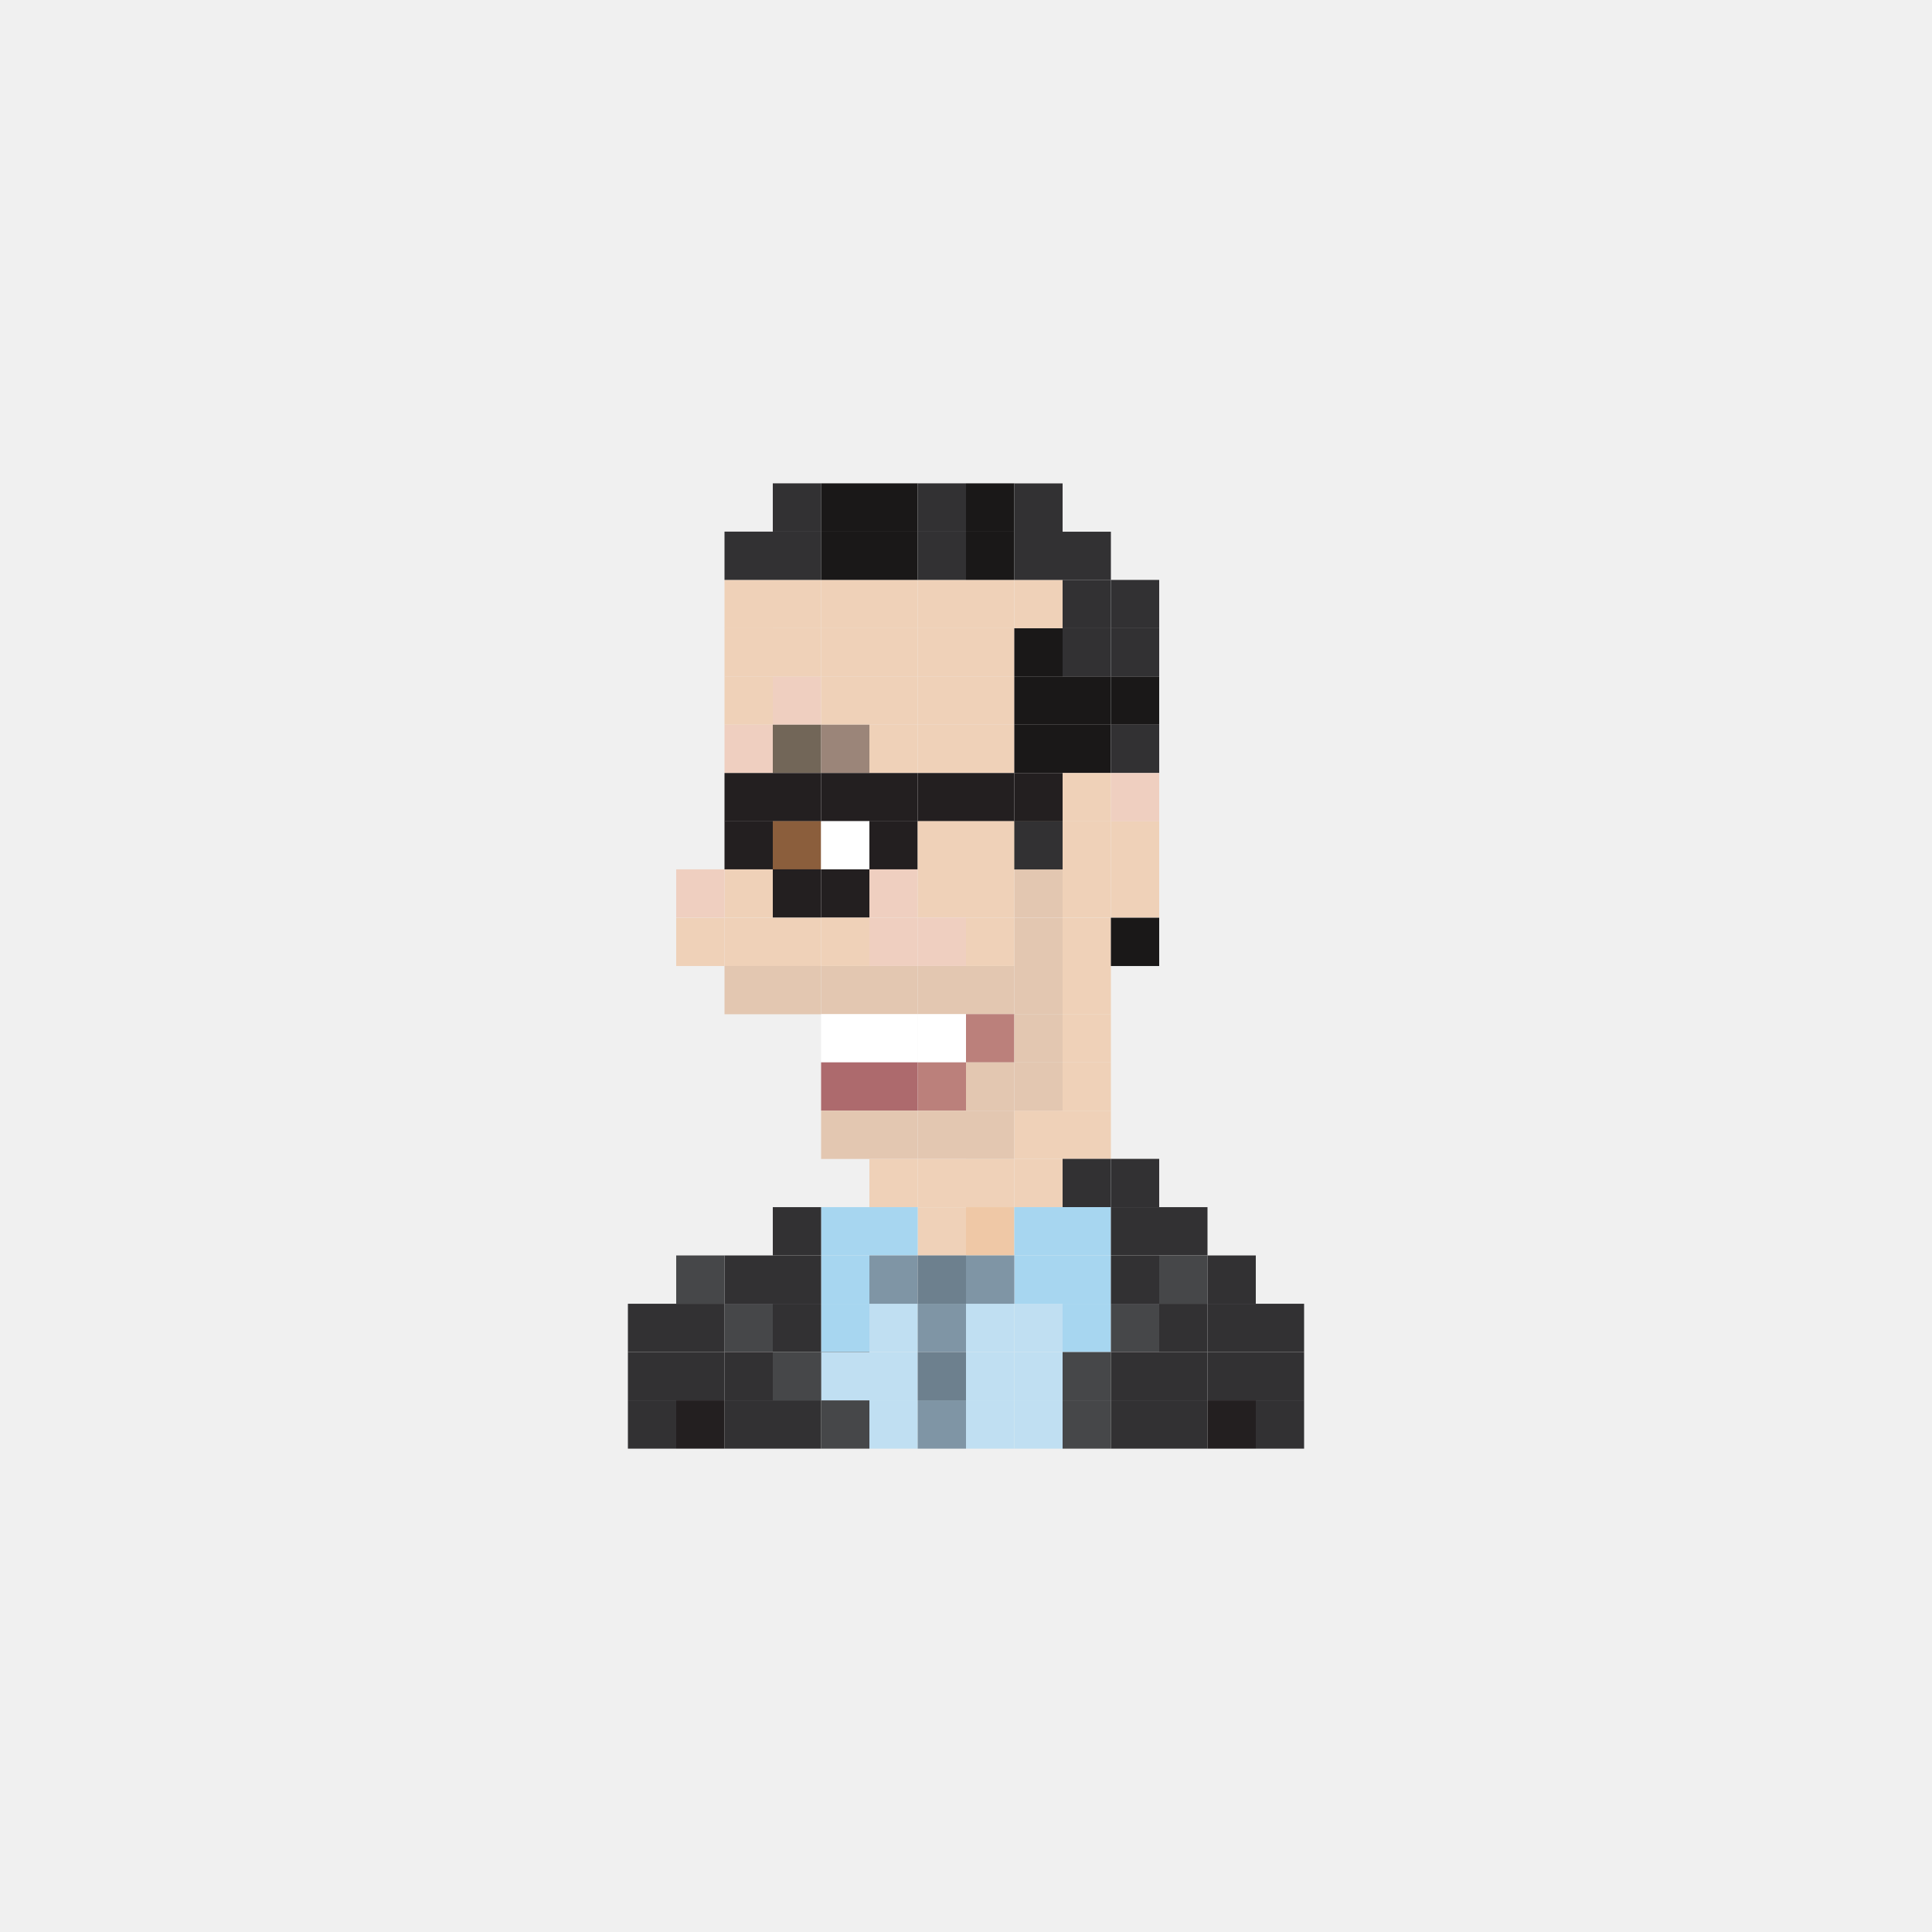
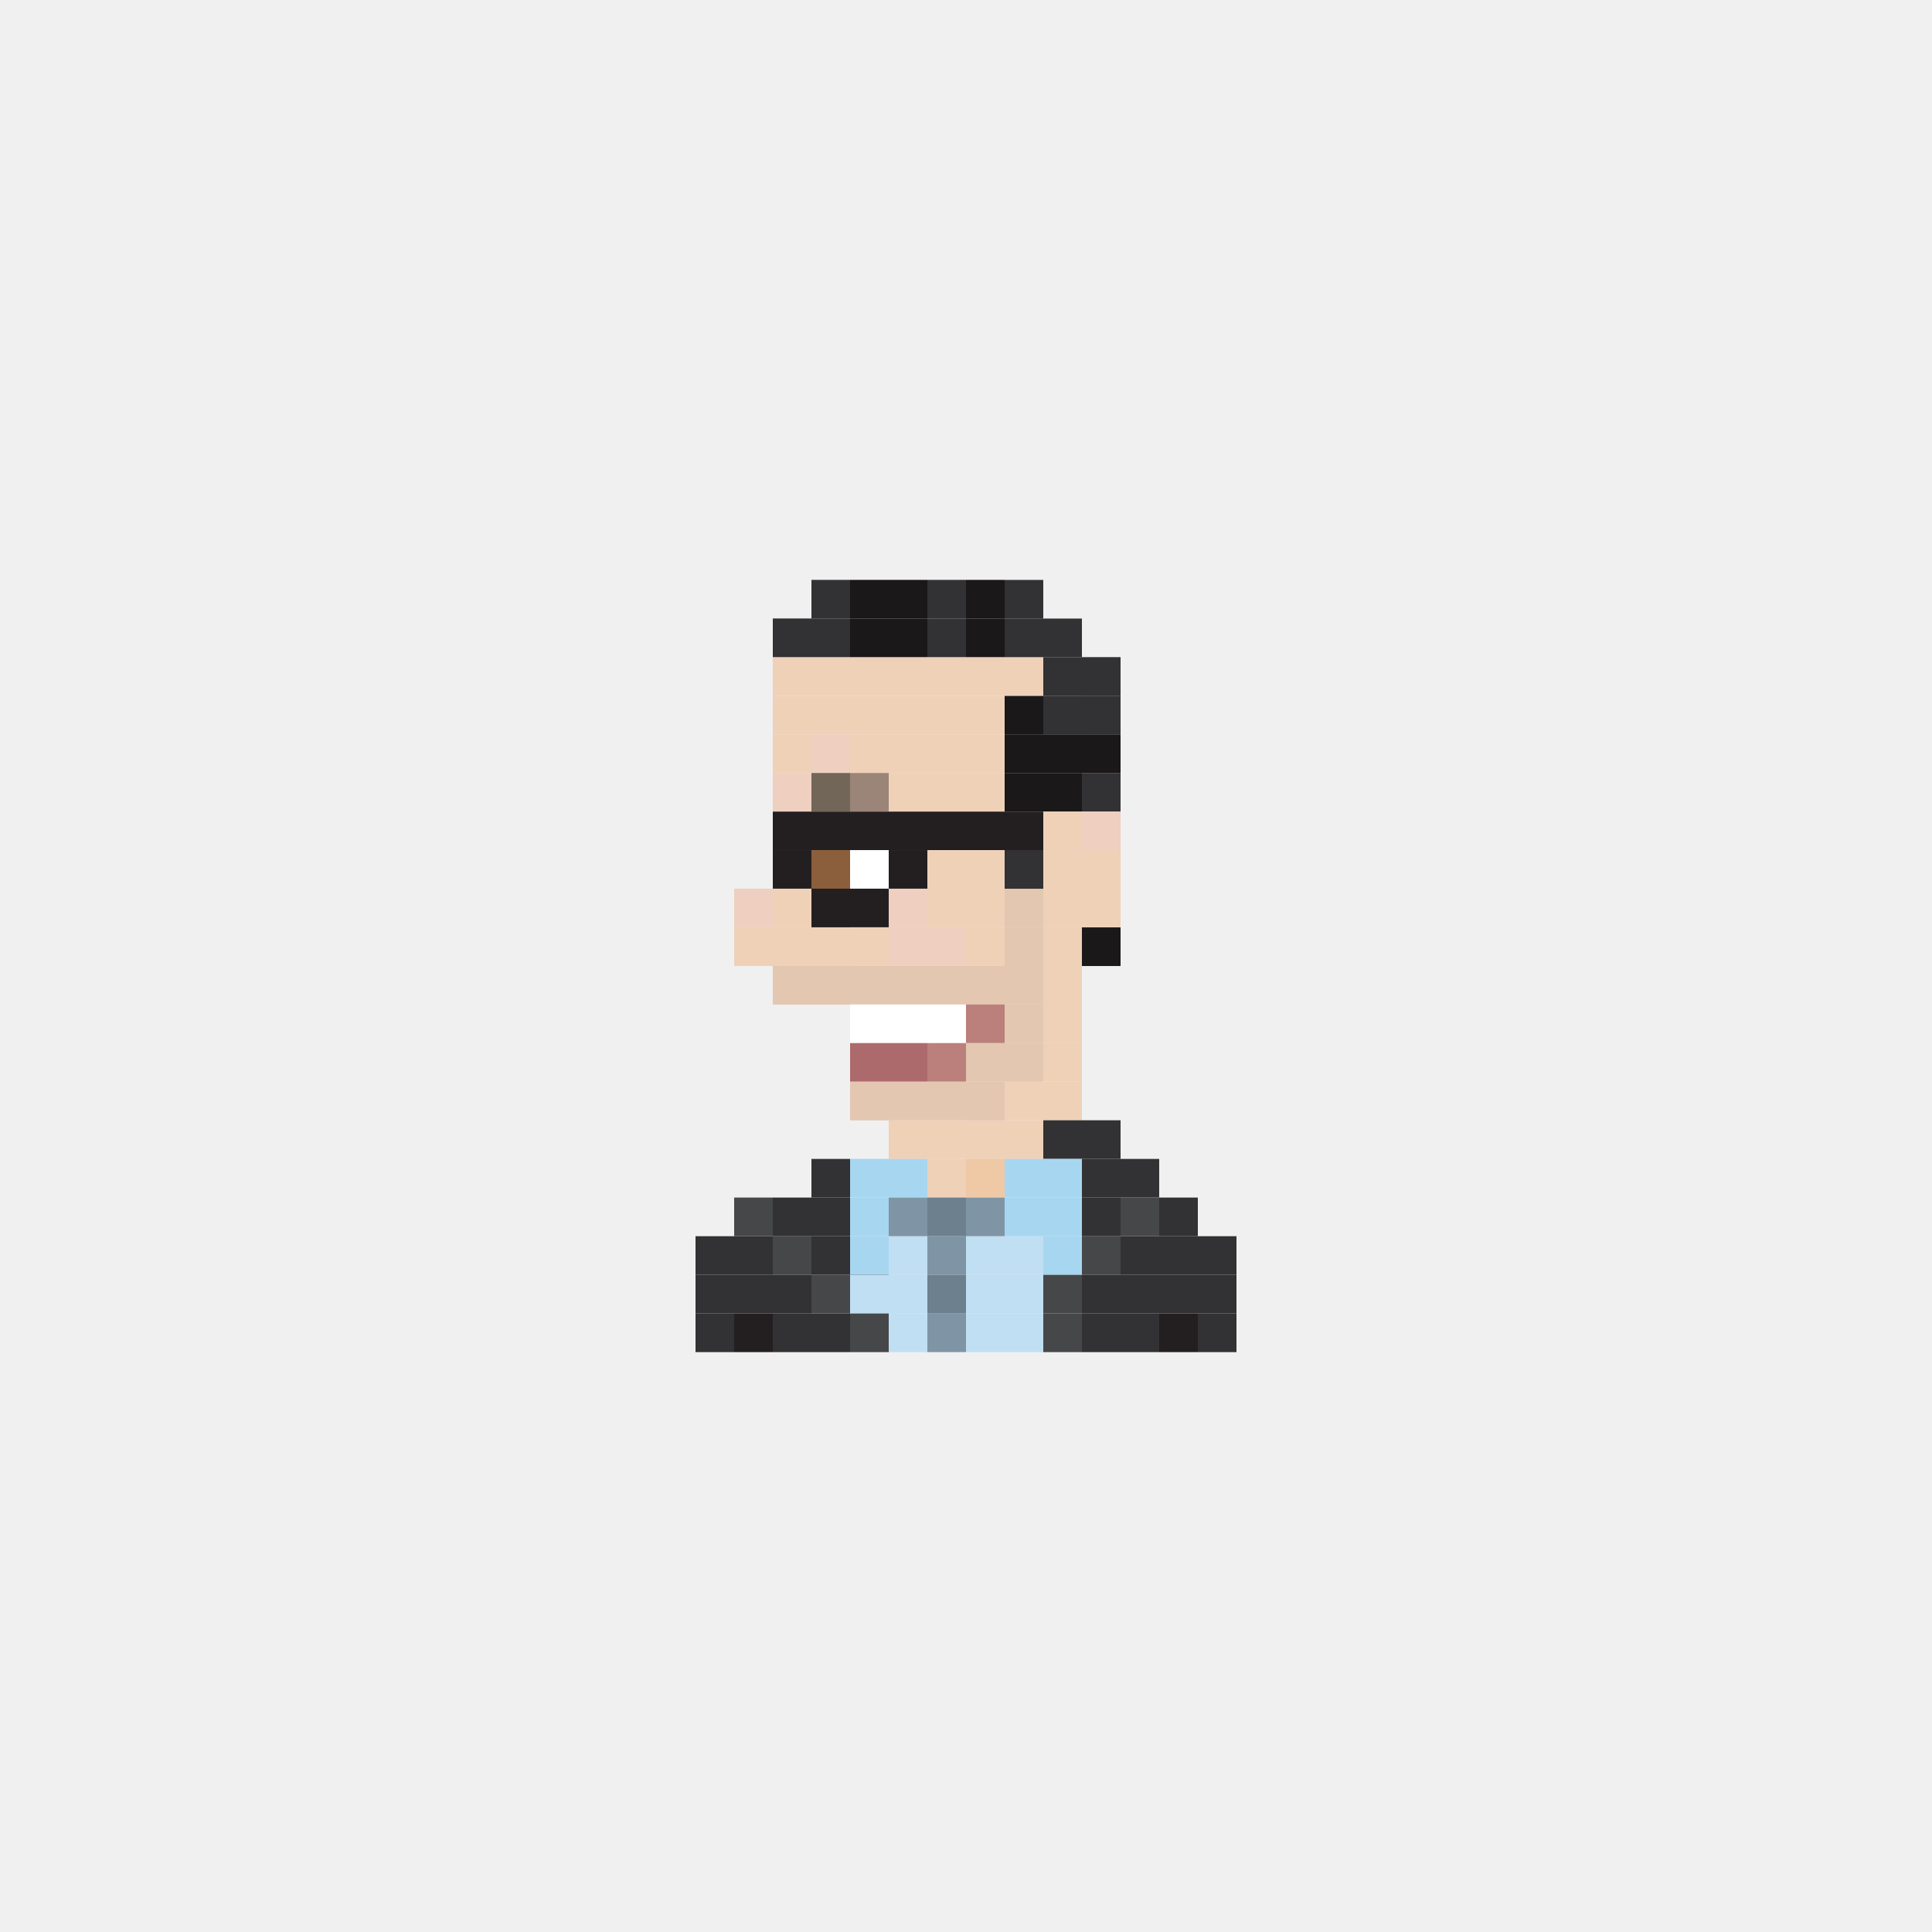
<svg xmlns="http://www.w3.org/2000/svg" version="1.1" id="Layer_1" x="0px" y="0px" width="300px" height="300px" viewBox="0 0 300 300" enable-background="new 0 0 300 300" xml:space="preserve">
  <g>
-     <rect x="112.5" y="90.054" fill="#EFD1B8" width="7.5" height="7.5" />
-     <rect x="120" y="90.049" fill="#EFD1B8" width="7.5" height="7.5" />
-     <rect x="127.5" y="90.049" fill="#EFD1B8" width="7.5" height="7.5" />
-     <rect x="135" y="90.049" fill="#EFD1B8" width="7.5" height="7.5" />
-     <rect x="142.5" y="90.049" fill="#EFD1B8" width="7.5" height="7.5" />
-     <rect x="150" y="90.049" fill="#EFD1B8" width="7.5" height="7.5" />
-     <rect x="120" y="82.549" fill="#323133" width="7.5" height="7.5" />
-     <rect x="112.5" y="82.549" fill="#323133" width="7.5" height="7.5" />
-     <rect x="127.5" y="82.549" fill="#1A1818" width="7.5" height="7.5" />
-     <rect x="135" y="82.549" fill="#1A1818" width="7.5" height="7.5" />
-     <rect x="142.5" y="82.549" fill="#323133" width="7.5" height="7.5" />
-     <rect x="150" y="82.549" fill="#1A1818" width="7.5" height="7.5" />
-     <rect x="120" y="75.054" fill="#323133" width="7.5" height="7.5" />
-     <rect x="127.5" y="75.054" fill="#1A1818" width="7.5" height="7.5" />
-     <rect x="135" y="75.054" fill="#1A1818" width="7.5" height="7.5" />
-     <rect x="142.5" y="75.054" fill="#323133" width="7.5" height="7.5" />
-     <rect x="150" y="75.054" fill="#1A1818" width="7.5" height="7.5" />
-     <rect x="112.5" y="105.034" fill="#EFD1B8" width="7.5" height="7.5" />
-     <rect x="120" y="105.034" fill="#EFCFC0" width="7.5" height="7.5" />
-     <rect x="127.5" y="105.034" fill="#EFD1B8" width="7.5" height="7.5" />
-     <rect x="135" y="105.034" fill="#EFD1B8" width="7.5" height="7.5" />
-     <rect x="142.5" y="105.034" fill="#EFD1B8" width="7.5" height="7.5" />
-     <rect x="150" y="105.034" fill="#EFD1B8" width="7.5" height="7.5" />
-     <rect x="112.5" y="112.534" fill="#EFCFC0" width="7.5" height="7.5" />
-     <rect x="120" y="112.534" fill="#726658" width="7.5" height="7.5" />
-     <rect x="127.5" y="112.534" fill="#9B8579" width="7.5" height="7.5" />
-     <rect x="135" y="112.534" fill="#EFD1B8" width="7.5" height="7.5" />
-     <rect x="142.5" y="112.534" fill="#EFD1B8" width="7.5" height="7.5" />
-     <rect x="150" y="112.534" fill="#EFD1B8" width="7.5" height="7.5" />
-     <rect x="112.5" y="120.034" fill="#231F20" width="7.5" height="7.5" />
-     <rect x="120" y="120.034" fill="#231F20" width="7.5" height="7.5" />
-     <rect x="112.5" y="127.505" fill="#231F20" width="7.5" height="7.5" />
-     <rect x="120" y="127.505" fill="#8B5E3C" width="7.5" height="7.5" />
-     <rect x="112.5" y="134.99" fill="#EFD1B8" width="7.5" height="7.5" />
-     <rect x="120" y="134.99" fill="#231F20" width="7.5" height="7.5" />
-     <rect x="112.5" y="142.505" fill="#EFD1B8" width="7.5" height="7.5" />
-     <rect x="120" y="142.505" fill="#EFD1B8" width="7.5" height="7.5" />
-     <rect x="112.5" y="149.99" fill="#E3C7B1" width="7.5" height="7.5" />
-     <rect x="105" y="142.505" fill="#EFD1B8" width="7.5" height="7.5" />
-     <rect x="105" y="134.99" fill="#EFCFC0" width="7.5" height="7.5" />
-     <rect x="120" y="149.99" fill="#E3C7B1" width="7.5" height="7.5" />
-     <rect x="135" y="149.99" fill="#E3C7B1" width="7.5" height="7.5" />
-     <rect x="127.5" y="149.99" fill="#E3C7B1" width="7.5" height="7.5" />
-     <rect x="142.5" y="149.99" fill="#E3C7B1" width="7.5" height="7.5" />
-     <rect x="157.5" y="149.99" fill="#E3C7B1" width="7.5" height="7.5" />
-     <rect x="150" y="149.99" fill="#E3C7B1" width="7.5" height="7.5" />
-     <rect x="135" y="157.476" fill="#FFFFFF" width="7.5" height="7.5" />
-     <rect x="127.5" y="157.476" fill="#FFFFFF" width="7.5" height="7.5" />
-     <rect x="142.5" y="157.476" fill="#FFFFFF" width="7.5" height="7.5" />
-     <rect x="150" y="157.476" fill="#BB807B" width="7.5" height="7.5" />
-     <rect x="135" y="164.961" fill="#AD6A6D" width="7.5" height="7.5" />
-     <rect x="127.5" y="164.961" fill="#AD6A6D" width="7.5" height="7.5" />
-     <rect x="142.5" y="164.961" fill="#BB807B" width="7.5" height="7.5" />
-     <rect x="150" y="164.961" fill="#E3C7B1" width="7.5" height="7.5" />
-     <rect x="135" y="172.461" fill="#E3C7B1" width="7.5" height="7.5" />
-     <rect x="127.5" y="172.461" fill="#E3C7B1" width="7.5" height="7.5" />
-     <rect x="142.5" y="172.461" fill="#E3C7B1" width="7.5" height="7.5" />
-     <rect x="135" y="179.961" fill="#EFD1B8" width="7.5" height="7.5" />
-     <rect x="142.5" y="179.961" fill="#EFD1B8" width="7.5" height="7.5" />
-     <rect x="150" y="179.961" fill="#EFD1B8" width="7.5" height="7.5" />
-     <rect x="150" y="172.461" fill="#E3C7B1" width="7.5" height="7.5" />
-     <rect x="157.5" y="172.461" fill="#EFD1B8" width="7.5" height="7.5" />
-     <rect x="165" y="149.99" fill="#EFD1B8" width="7.5" height="7.5" />
-     <rect x="157.5" y="142.505" fill="#E3C7B1" width="7.5" height="7.5" />
-     <rect x="165" y="142.505" fill="#EFD1B8" width="7.5" height="7.5" />
-     <rect x="157.5" y="164.961" fill="#E3C7B1" width="7.5" height="7.5" />
-     <rect x="165" y="164.961" fill="#EFD1B8" width="7.5" height="7.5" />
-     <rect x="165" y="172.461" fill="#EFD1B8" width="7.5" height="7.5" />
-     <rect x="157.5" y="157.476" fill="#E3C7B1" width="7.5" height="7.5" />
-     <rect x="165" y="157.476" fill="#EFD1B8" width="7.5" height="7.5" />
-     <rect x="157.5" y="134.99" fill="#E3C7B1" width="7.5" height="7.5" />
-     <rect x="165" y="134.99" fill="#EFD1B8" width="7.5" height="7.5" />
-     <rect x="157.5" y="127.505" fill="#EDD69F" width="7.5" height="7.5" />
-     <rect x="165" y="127.505" fill="#EFD1B8" width="7.5" height="7.5" />
-     <rect x="172.5" y="134.99" fill="#EFD1B8" width="7.5" height="7.5" />
-     <rect x="172.5" y="127.505" fill="#EFD1B8" width="7.5" height="7.5" />
-     <rect x="127.5" y="120.034" fill="#231F20" width="7.5" height="7.5" />
-     <rect x="135" y="120.034" fill="#231F20" width="7.5" height="7.5" />
-     <rect x="142.5" y="120.034" fill="#231F20" width="7.5" height="7.5" />
-     <rect x="150" y="120.034" fill="#231F20" width="7.5" height="7.5" />
-     <rect x="127.5" y="127.505" fill="#FFFFFF" width="7.5" height="7.5" />
-     <rect x="135" y="127.505" fill="#231F20" width="7.5" height="7.5" />
-     <rect x="142.5" y="127.505" fill="#EFD1B8" width="7.5" height="7.5" />
-     <rect x="150" y="127.505" fill="#EFD1B8" width="7.5" height="7.5" />
-     <rect x="127.5" y="134.99" fill="#231F20" width="7.5" height="7.5" />
-     <rect x="135" y="134.99" fill="#EFCFC0" width="7.5" height="7.5" />
-     <rect x="142.5" y="134.99" fill="#EFD1B8" width="7.5" height="7.5" />
-     <rect x="150" y="134.99" fill="#EFD1B8" width="7.5" height="7.5" />
-     <rect x="127.5" y="142.49" fill="#EFD1B8" width="7.5" height="7.5" />
-     <rect x="135" y="142.49" fill="#EFCFC0" width="7.5" height="7.5" />
-     <rect x="142.5" y="142.49" fill="#EFCFC0" width="7.5" height="7.5" />
-     <rect x="150" y="142.49" fill="#EFD1B8" width="7.5" height="7.5" />
-     <rect x="157.5" y="105.034" fill="#1A1818" width="7.5" height="7.5" />
-     <rect x="165" y="105.034" fill="#1A1818" width="7.5" height="7.5" />
-     <rect x="112.5" y="97.549" fill="#EFD1B8" width="7.5" height="7.5" />
-     <rect x="120" y="97.549" fill="#EFD1B8" width="7.5" height="7.5" />
-     <rect x="127.5" y="97.549" fill="#EFD1B8" width="7.5" height="7.5" />
-     <rect x="135" y="97.549" fill="#EFD1B8" width="7.5" height="7.5" />
-     <rect x="142.5" y="97.549" fill="#EFD1B8" width="7.5" height="7.5" />
-     <rect x="150" y="97.549" fill="#EFD1B8" width="7.5" height="7.5" />
-     <rect x="157.5" y="97.549" fill="#1A1818" width="7.5" height="7.5" />
-     <rect x="157.5" y="90.049" fill="#EFD1B8" width="7.5" height="7.5" />
-     <rect x="165" y="97.549" fill="#323133" width="7.5" height="7.5" />
-     <rect x="157.5" y="112.534" fill="#1A1818" width="7.5" height="7.5" />
-     <rect x="157.5" y="127.505" fill="#323133" width="7.5" height="7.5" />
-     <rect x="165" y="112.534" fill="#1A1818" width="7.5" height="7.5" />
-     <rect x="172.5" y="105.034" fill="#1A1818" width="7.5" height="7.5" />
-     <rect x="157.5" y="82.554" fill="#323133" width="7.5" height="7.5" />
-     <rect x="165" y="90.054" fill="#323133" width="7.5" height="7.5" />
-     <rect x="172.5" y="97.539" fill="#323133" width="7.5" height="7.5" />
-     <rect x="157.5" y="75.063" fill="#323133" width="7.5" height="7.5" />
-     <rect x="165" y="82.563" fill="#323133" width="7.5" height="7.5" />
-     <rect x="172.5" y="90.049" fill="#323133" width="7.5" height="7.5" />
-     <rect x="172.5" y="112.534" fill="#323133" width="7.5" height="7.5" />
-     <rect x="172.5" y="120.034" fill="#EFCFC0" width="7.5" height="7.5" />
-     <rect x="172.5" y="142.505" fill="#1A1818" width="7.5" height="7.5" />
-     <rect x="157.5" y="120.034" fill="#231F20" width="7.5" height="7.5" />
-     <rect x="165" y="120.034" fill="#EFD1B8" width="7.5" height="7.5" />
-     <rect x="142.5" y="187.461" fill="#EFD1B8" width="7.5" height="7.5" />
-     <rect x="135" y="187.446" fill="#A7D6F0" width="7.5" height="7.5" />
-     <rect x="165" y="179.946" fill="#323133" width="7.5" height="7.5" />
-     <rect x="172.5" y="179.946" fill="#323133" width="7.5" height="7.5" />
-     <rect x="150" y="187.446" fill="#EFC8A6" width="7.5" height="7.5" />
-     <rect x="157.5" y="179.961" fill="#EFD1B8" width="7.5" height="7.5" />
-     <rect x="157.5" y="187.446" fill="#A7D6F0" width="7.5" height="7.5" />
-     <rect x="127.5" y="187.446" fill="#A7D6F0" width="7.5" height="7.5" />
-     <rect x="120" y="187.446" fill="#323133" width="7.5" height="7.5" />
-     <rect x="165" y="187.446" fill="#A7D6F0" width="7.5" height="7.5" />
-     <rect x="172.5" y="187.446" fill="#323133" width="7.5" height="7.5" />
-     <rect x="180" y="187.446" fill="#323133" width="7.5" height="7.5" />
-     <rect x="135" y="202.446" fill="#C0DFF2" width="7.5" height="7.5" />
-     <rect x="142.5" y="202.446" fill="#7F95A5" width="7.5" height="7.5" />
-     <rect x="157.5" y="202.446" fill="#C0DFF2" width="7.5" height="7.5" />
-     <rect x="150" y="202.446" fill="#C0DFF2" width="7.5" height="7.5" />
-     <rect x="127.5" y="202.446" fill="#A7D6F0" width="7.5" height="7.5" />
-     <rect x="127.5" y="209.946" fill="#231F20" width="7.5" height="7.5" />
-     <rect x="120" y="202.446" fill="#323133" width="7.5" height="7.5" />
-     <rect x="112.5" y="202.446" fill="#464749" width="7.5" height="7.5" />
-     <rect x="165" y="202.446" fill="#A7D6F0" width="7.5" height="7.5" />
-     <rect x="172.5" y="202.446" fill="#464749" width="7.5" height="7.5" />
-     <rect x="180" y="202.446" fill="#323133" width="7.5" height="7.5" />
-     <rect x="187.5" y="202.446" fill="#323133" width="7.5" height="7.5" />
-     <rect x="135" y="217.446" fill="#C0DFF2" width="7.5" height="7.5" />
-     <rect x="142.5" y="217.446" fill="#7F95A5" width="7.5" height="7.5" />
-     <rect x="157.5" y="217.446" fill="#C0DFF2" width="7.5" height="7.5" />
-     <rect x="150" y="217.446" fill="#C0DFF2" width="7.5" height="7.5" />
-     <rect x="127.5" y="217.446" fill="#464749" width="7.5" height="7.5" />
-     <rect x="120" y="217.446" fill="#323133" width="7.5" height="7.5" />
-     <rect x="112.5" y="217.446" fill="#323133" width="7.5" height="7.5" />
-     <rect x="165" y="217.446" fill="#464749" width="7.5" height="7.5" />
-     <rect x="172.5" y="217.446" fill="#323133" width="7.5" height="7.5" />
-     <rect x="180" y="217.446" fill="#323133" width="7.5" height="7.5" />
-     <rect x="187.5" y="217.446" fill="#231F20" width="7.5" height="7.5" />
-     <rect x="135" y="194.946" fill="#7F95A5" width="7.5" height="7.5" />
-     <rect x="142.5" y="194.946" fill="#6D808E" width="7.5" height="7.5" />
-     <rect x="157.5" y="194.946" fill="#A7D6F0" width="7.5" height="7.5" />
-     <rect x="150" y="194.946" fill="#7F95A5" width="7.5" height="7.5" />
-     <rect x="127.5" y="194.946" fill="#A7D6F0" width="7.5" height="7.5" />
-     <rect x="120" y="194.946" fill="#323133" width="7.5" height="7.5" />
-     <rect x="112.5" y="194.946" fill="#323133" width="7.5" height="7.5" />
-     <rect x="165" y="194.946" fill="#A7D6F0" width="7.5" height="7.5" />
-     <rect x="172.5" y="194.946" fill="#323133" width="7.5" height="7.5" />
-     <rect x="180" y="194.946" fill="#464749" width="7.5" height="7.5" />
-     <rect x="187.5" y="194.946" fill="#323133" width="7.5" height="7.5" />
-     <rect x="135" y="209.946" fill="#C0DFF2" width="7.5" height="7.5" />
-     <rect x="142.5" y="209.946" fill="#6D808E" width="7.5" height="7.5" />
-     <rect x="157.5" y="209.946" fill="#C0DFF2" width="7.5" height="7.5" />
-     <rect x="150" y="209.946" fill="#C0DFF2" width="7.5" height="7.5" />
-     <rect x="127.5" y="209.946" fill="#C0DFF2" width="7.5" height="7.5" />
-     <rect x="120" y="209.946" fill="#464749" width="7.5" height="7.5" />
-     <rect x="112.5" y="209.946" fill="#323133" width="7.5" height="7.5" />
-     <rect x="105" y="202.446" fill="#323133" width="7.5" height="7.5" />
-     <rect x="105" y="194.946" fill="#464749" width="7.5" height="7.5" />
-     <rect x="105" y="217.446" fill="#231F20" width="7.5" height="7.5" />
-     <rect x="105" y="209.946" fill="#323133" width="7.5" height="7.5" />
-     <rect x="97.5" y="202.446" fill="#323133" width="7.5" height="7.5" />
-     <rect x="97.5" y="217.446" fill="#323133" width="7.5" height="7.5" />
-     <rect x="97.5" y="209.946" fill="#323133" width="7.5" height="7.5" />
-     <rect x="165" y="209.946" fill="#464749" width="7.5" height="7.5" />
-     <rect x="172.5" y="209.946" fill="#323133" width="7.5" height="7.5" />
-     <rect x="180" y="209.946" fill="#323133" width="7.5" height="7.5" />
-     <rect x="187.5" y="209.946" fill="#323133" width="7.5" height="7.5" />
-     <rect x="195" y="202.446" fill="#323133" width="7.5" height="7.5" />
-     <rect x="195" y="217.446" fill="#323133" width="7.5" height="7.5" />
-     <rect x="195" y="209.946" fill="#323133" width="7.5" height="7.5" />
+     <rect x="120" y="102.043" fill="#EFD1B8" width="6" height="6" />
+     <rect x="126" y="102.039" fill="#EFD1B8" width="6" height="6" />
+     <rect x="132" y="102.039" fill="#EFD1B8" width="6" height="6" />
+     <rect x="138" y="102.039" fill="#EFD1B8" width="6" height="6" />
+     <rect x="144" y="102.039" fill="#EFD1B8" width="6" height="6" />
+     <rect x="150" y="102.039" fill="#EFD1B8" width="6" height="6" />
+     <rect x="126" y="96.039" fill="#323133" width="6" height="6" />
+     <rect x="120" y="96.039" fill="#323133" width="6" height="6" />
+     <rect x="132" y="96.039" fill="#1A1818" width="6" height="6" />
+     <rect x="138" y="96.039" fill="#1A1818" width="6" height="6" />
+     <rect x="144" y="96.039" fill="#323133" width="6" height="6" />
+     <rect x="150" y="96.039" fill="#1A1818" width="6" height="6" />
+     <rect x="126" y="90.043" fill="#323133" width="6" height="6" />
+     <rect x="132" y="90.043" fill="#1A1818" width="6" height="6" />
+     <rect x="138" y="90.043" fill="#1A1818" width="6" height="6" />
+     <rect x="144" y="90.043" fill="#323133" width="6" height="6" />
+     <rect x="150" y="90.043" fill="#1A1818" width="6" height="6" />
+     <rect x="120" y="114.027" fill="#EFD1B8" width="6" height="6" />
+     <rect x="126" y="114.027" fill="#EFCFC0" width="6" height="6" />
+     <rect x="132" y="114.027" fill="#EFD1B8" width="6" height="6" />
+     <rect x="138" y="114.027" fill="#EFD1B8" width="6" height="6" />
+     <rect x="144" y="114.027" fill="#EFD1B8" width="6" height="6" />
+     <rect x="150" y="114.027" fill="#EFD1B8" width="6" height="6" />
+     <rect x="120" y="120.027" fill="#EFCFC0" width="6" height="6" />
+     <rect x="126" y="120.027" fill="#726658" width="6" height="6" />
+     <rect x="132" y="120.027" fill="#9B8579" width="6" height="6" />
+     <rect x="138" y="120.027" fill="#EFD1B8" width="6" height="6" />
+     <rect x="144" y="120.027" fill="#EFD1B8" width="6" height="6" />
+     <rect x="150" y="120.027" fill="#EFD1B8" width="6" height="6" />
+     <rect x="120" y="126.027" fill="#231F20" width="6" height="6" />
+     <rect x="126" y="126.027" fill="#231F20" width="6" height="6" />
+     <rect x="120" y="132.004" fill="#231F20" width="6" height="6" />
+     <rect x="126" y="132.004" fill="#8B5E3C" width="6" height="6" />
+     <rect x="120" y="137.992" fill="#EFD1B8" width="6" height="6" />
+     <rect x="126" y="137.992" fill="#231F20" width="6" height="6" />
+     <rect x="120" y="144.004" fill="#EFD1B8" width="6" height="6" />
+     <rect x="126" y="144.004" fill="#EFD1B8" width="6" height="6" />
+     <rect x="120" y="149.992" fill="#E3C7B1" width="6" height="6" />
+     <rect x="114" y="144.004" fill="#EFD1B8" width="6" height="6" />
+     <rect x="114" y="137.992" fill="#EFCFC0" width="6" height="6" />
+     <rect x="126" y="149.992" fill="#E3C7B1" width="6" height="6" />
+     <rect x="138" y="149.992" fill="#E3C7B1" width="6" height="6" />
+     <rect x="132" y="149.992" fill="#E3C7B1" width="6" height="6" />
+     <rect x="144" y="149.992" fill="#E3C7B1" width="6" height="6" />
+     <rect x="156" y="149.992" fill="#E3C7B1" width="6" height="6" />
+     <rect x="150" y="149.992" fill="#E3C7B1" width="6" height="6" />
+     <rect x="138" y="155.98" fill="#FFFFFF" width="6" height="6" />
+     <rect x="132" y="155.98" fill="#FFFFFF" width="6" height="6" />
+     <rect x="144" y="155.98" fill="#FFFFFF" width="6" height="6" />
+     <rect x="150" y="155.98" fill="#BB807B" width="6" height="6" />
+     <rect x="138" y="161.969" fill="#AD6A6D" width="6" height="6" />
+     <rect x="132" y="161.969" fill="#AD6A6D" width="6" height="6" />
+     <rect x="144" y="161.969" fill="#BB807B" width="6" height="6" />
+     <rect x="150" y="161.969" fill="#E3C7B1" width="6" height="6" />
+     <rect x="138" y="167.969" fill="#E3C7B1" width="6" height="6" />
+     <rect x="132" y="167.969" fill="#E3C7B1" width="6" height="6" />
+     <rect x="144" y="167.969" fill="#E3C7B1" width="6" height="6" />
+     <rect x="138" y="173.969" fill="#EFD1B8" width="6" height="6" />
+     <rect x="144" y="173.969" fill="#EFD1B8" width="6" height="6" />
+     <rect x="150" y="173.969" fill="#EFD1B8" width="6" height="6" />
+     <rect x="150" y="167.969" fill="#E3C7B1" width="6" height="6" />
+     <rect x="156" y="167.969" fill="#EFD1B8" width="6" height="6" />
+     <rect x="162" y="149.992" fill="#EFD1B8" width="6" height="6" />
+     <rect x="156" y="144.004" fill="#E3C7B1" width="6" height="6" />
+     <rect x="162" y="144.004" fill="#EFD1B8" width="6" height="6" />
+     <rect x="156" y="161.969" fill="#E3C7B1" width="6" height="6" />
+     <rect x="162" y="161.969" fill="#EFD1B8" width="6" height="6" />
+     <rect x="162" y="167.969" fill="#EFD1B8" width="6" height="6" />
+     <rect x="156" y="155.98" fill="#E3C7B1" width="6" height="6" />
+     <rect x="162" y="155.98" fill="#EFD1B8" width="6" height="6" />
+     <rect x="156" y="137.992" fill="#E3C7B1" width="6" height="6" />
+     <rect x="162" y="137.992" fill="#EFD1B8" width="6" height="6" />
+     <rect x="156" y="132.004" fill="#EDD69F" width="6" height="6" />
+     <rect x="162" y="132.004" fill="#EFD1B8" width="6" height="6" />
+     <rect x="168" y="137.992" fill="#EFD1B8" width="6" height="6" />
+     <rect x="168" y="132.004" fill="#EFD1B8" width="6" height="6" />
+     <rect x="132" y="126.027" fill="#231F20" width="6" height="6" />
+     <rect x="138" y="126.027" fill="#231F20" width="6" height="6" />
+     <rect x="144" y="126.027" fill="#231F20" width="6" height="6" />
+     <rect x="150" y="126.027" fill="#231F20" width="6" height="6" />
+     <rect x="132" y="132.004" fill="#FFFFFF" width="6" height="6" />
+     <rect x="138" y="132.004" fill="#231F20" width="6" height="6" />
+     <rect x="144" y="132.004" fill="#EFD1B8" width="6" height="6" />
+     <rect x="150" y="132.004" fill="#EFD1B8" width="6" height="6" />
+     <rect x="132" y="137.992" fill="#231F20" width="6" height="6" />
+     <rect x="138" y="137.992" fill="#EFCFC0" width="6" height="6" />
+     <rect x="144" y="137.992" fill="#EFD1B8" width="6" height="6" />
+     <rect x="150" y="137.992" fill="#EFD1B8" width="6" height="6" />
+     <rect x="132" y="143.992" fill="#EFD1B8" width="6" height="6" />
+     <rect x="138" y="143.992" fill="#EFCFC0" width="6" height="6" />
+     <rect x="144" y="143.992" fill="#EFCFC0" width="6" height="6" />
+     <rect x="150" y="143.992" fill="#EFD1B8" width="6" height="6" />
+     <rect x="156" y="114.027" fill="#1A1818" width="6" height="6" />
+     <rect x="162" y="114.027" fill="#1A1818" width="6" height="6" />
+     <rect x="120" y="108.039" fill="#EFD1B8" width="6" height="6" />
+     <rect x="126" y="108.039" fill="#EFD1B8" width="6" height="6" />
+     <rect x="132" y="108.039" fill="#EFD1B8" width="6" height="6" />
+     <rect x="138" y="108.039" fill="#EFD1B8" width="6" height="6" />
+     <rect x="144" y="108.039" fill="#EFD1B8" width="6" height="6" />
+     <rect x="150" y="108.039" fill="#EFD1B8" width="6" height="6" />
+     <rect x="156" y="108.039" fill="#1A1818" width="6" height="6" />
+     <rect x="156" y="102.039" fill="#EFD1B8" width="6" height="6" />
+     <rect x="162" y="108.039" fill="#323133" width="6" height="6" />
+     <rect x="156" y="120.027" fill="#1A1818" width="6" height="6" />
+     <rect x="156" y="132.004" fill="#323133" width="6" height="6" />
+     <rect x="162" y="120.027" fill="#1A1818" width="6" height="6" />
+     <rect x="168" y="114.027" fill="#1A1818" width="6" height="6" />
+     <rect x="156" y="96.043" fill="#323133" width="6" height="6" />
+     <rect x="162" y="102.043" fill="#323133" width="6" height="6" />
+     <rect x="168" y="108.031" fill="#323133" width="6" height="6" />
+     <rect x="156" y="90.051" fill="#323133" width="6" height="6" />
+     <rect x="162" y="96.051" fill="#323133" width="6" height="6" />
+     <rect x="168" y="102.039" fill="#323133" width="6" height="6" />
+     <rect x="168" y="120.027" fill="#323133" width="6" height="6" />
+     <rect x="168" y="126.027" fill="#EFCFC0" width="6" height="6" />
+     <rect x="168" y="144.004" fill="#1A1818" width="6" height="6" />
+     <rect x="156" y="126.027" fill="#231F20" width="6" height="6" />
+     <rect x="162" y="126.027" fill="#EFD1B8" width="6" height="6" />
+     <rect x="144" y="179.969" fill="#EFD1B8" width="6" height="6" />
+     <rect x="138" y="179.957" fill="#A7D6F0" width="6" height="6" />
+     <rect x="162" y="173.957" fill="#323133" width="6" height="6" />
+     <rect x="168" y="173.957" fill="#323133" width="6" height="6" />
+     <rect x="150" y="179.957" fill="#EFC8A6" width="6" height="6" />
+     <rect x="156" y="173.969" fill="#EFD1B8" width="6" height="6" />
+     <rect x="156" y="179.957" fill="#A7D6F0" width="6" height="6" />
+     <rect x="132" y="179.957" fill="#A7D6F0" width="6" height="6" />
+     <rect x="126" y="179.957" fill="#323133" width="6" height="6" />
+     <rect x="162" y="179.957" fill="#A7D6F0" width="6" height="6" />
+     <rect x="168" y="179.957" fill="#323133" width="6" height="6" />
+     <rect x="174" y="179.957" fill="#323133" width="6" height="6" />
+     <rect x="138" y="191.957" fill="#C0DFF2" width="6" height="6" />
+     <rect x="144" y="191.957" fill="#7F95A5" width="6" height="6" />
+     <rect x="156" y="191.957" fill="#C0DFF2" width="6" height="6" />
+     <rect x="150" y="191.957" fill="#C0DFF2" width="6" height="6" />
+     <rect x="132" y="191.957" fill="#A7D6F0" width="6" height="6" />
+     <rect x="132" y="197.957" fill="#231F20" width="6" height="6" />
+     <rect x="126" y="191.957" fill="#323133" width="6" height="6" />
+     <rect x="120" y="191.957" fill="#464749" width="6" height="6" />
+     <rect x="162" y="191.957" fill="#A7D6F0" width="6" height="6" />
+     <rect x="168" y="191.957" fill="#464749" width="6" height="6" />
+     <rect x="174" y="191.957" fill="#323133" width="6" height="6" />
+     <rect x="180" y="191.957" fill="#323133" width="6" height="6" />
+     <rect x="138" y="203.957" fill="#C0DFF2" width="6" height="6" />
+     <rect x="144" y="203.957" fill="#7F95A5" width="6" height="6" />
+     <rect x="156" y="203.957" fill="#C0DFF2" width="6" height="6" />
+     <rect x="150" y="203.957" fill="#C0DFF2" width="6" height="6" />
+     <rect x="132" y="203.957" fill="#464749" width="6" height="6" />
+     <rect x="126" y="203.957" fill="#323133" width="6" height="6" />
+     <rect x="120" y="203.957" fill="#323133" width="6" height="6" />
+     <rect x="162" y="203.957" fill="#464749" width="6" height="6" />
+     <rect x="168" y="203.957" fill="#323133" width="6" height="6" />
+     <rect x="174" y="203.957" fill="#323133" width="6" height="6" />
+     <rect x="180" y="203.957" fill="#231F20" width="6" height="6" />
+     <rect x="138" y="185.957" fill="#7F95A5" width="6" height="6" />
+     <rect x="144" y="185.957" fill="#6D808E" width="6" height="6" />
+     <rect x="156" y="185.957" fill="#A7D6F0" width="6" height="6" />
+     <rect x="150" y="185.957" fill="#7F95A5" width="6" height="6" />
+     <rect x="132" y="185.957" fill="#A7D6F0" width="6" height="6" />
+     <rect x="126" y="185.957" fill="#323133" width="6" height="6" />
+     <rect x="120" y="185.957" fill="#323133" width="6" height="6" />
+     <rect x="162" y="185.957" fill="#A7D6F0" width="6" height="6" />
+     <rect x="168" y="185.957" fill="#323133" width="6" height="6" />
+     <rect x="174" y="185.957" fill="#464749" width="6" height="6" />
+     <rect x="180" y="185.957" fill="#323133" width="6" height="6" />
+     <rect x="138" y="197.957" fill="#C0DFF2" width="6" height="6" />
+     <rect x="144" y="197.957" fill="#6D808E" width="6" height="6" />
+     <rect x="156" y="197.957" fill="#C0DFF2" width="6" height="6" />
+     <rect x="150" y="197.957" fill="#C0DFF2" width="6" height="6" />
+     <rect x="132" y="197.957" fill="#C0DFF2" width="6" height="6" />
+     <rect x="126" y="197.957" fill="#464749" width="6" height="6" />
+     <rect x="120" y="197.957" fill="#323133" width="6" height="6" />
+     <rect x="114" y="191.957" fill="#323133" width="6" height="6" />
+     <rect x="114" y="185.957" fill="#464749" width="6" height="6" />
+     <rect x="114" y="203.957" fill="#231F20" width="6" height="6" />
+     <rect x="114" y="197.957" fill="#323133" width="6" height="6" />
+     <rect x="108" y="191.957" fill="#323133" width="6" height="6" />
+     <rect x="108" y="203.957" fill="#323133" width="6" height="6" />
+     <rect x="108" y="197.957" fill="#323133" width="6" height="6" />
+     <rect x="162" y="197.957" fill="#464749" width="6" height="6" />
+     <rect x="168" y="197.957" fill="#323133" width="6" height="6" />
+     <rect x="174" y="197.957" fill="#323133" width="6" height="6" />
+     <rect x="180" y="197.957" fill="#323133" width="6" height="6" />
+     <rect x="186" y="191.957" fill="#323133" width="6" height="6" />
+     <rect x="186" y="203.957" fill="#323133" width="6" height="6" />
+     <rect x="186" y="197.957" fill="#323133" width="6" height="6" />
  </g>
</svg>
